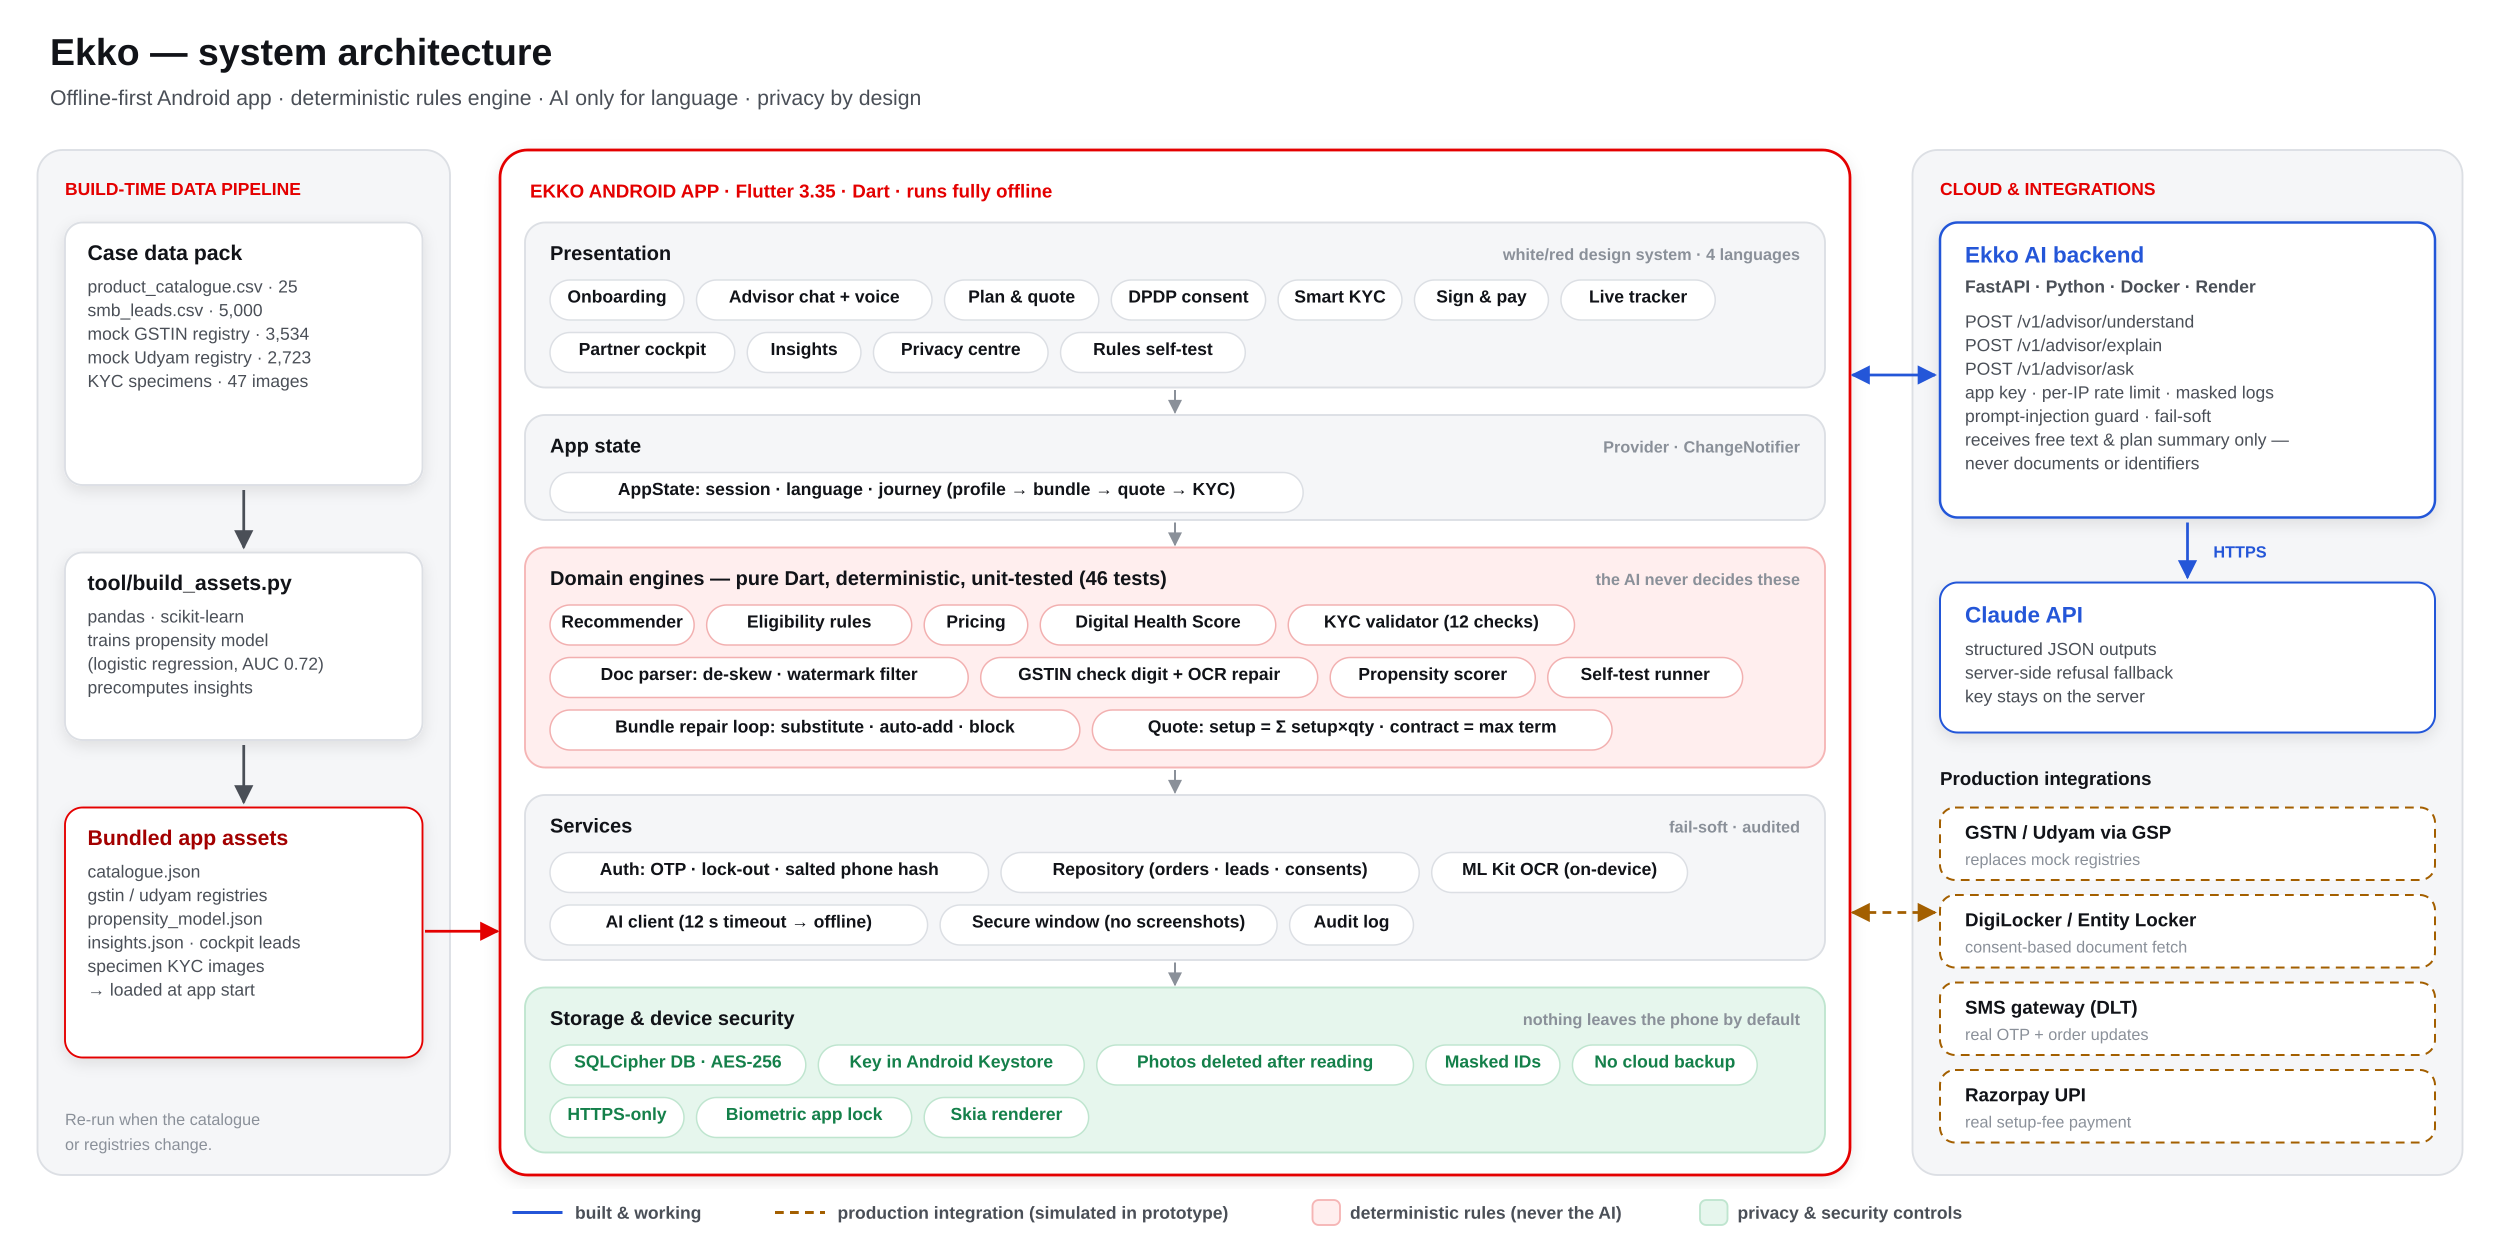
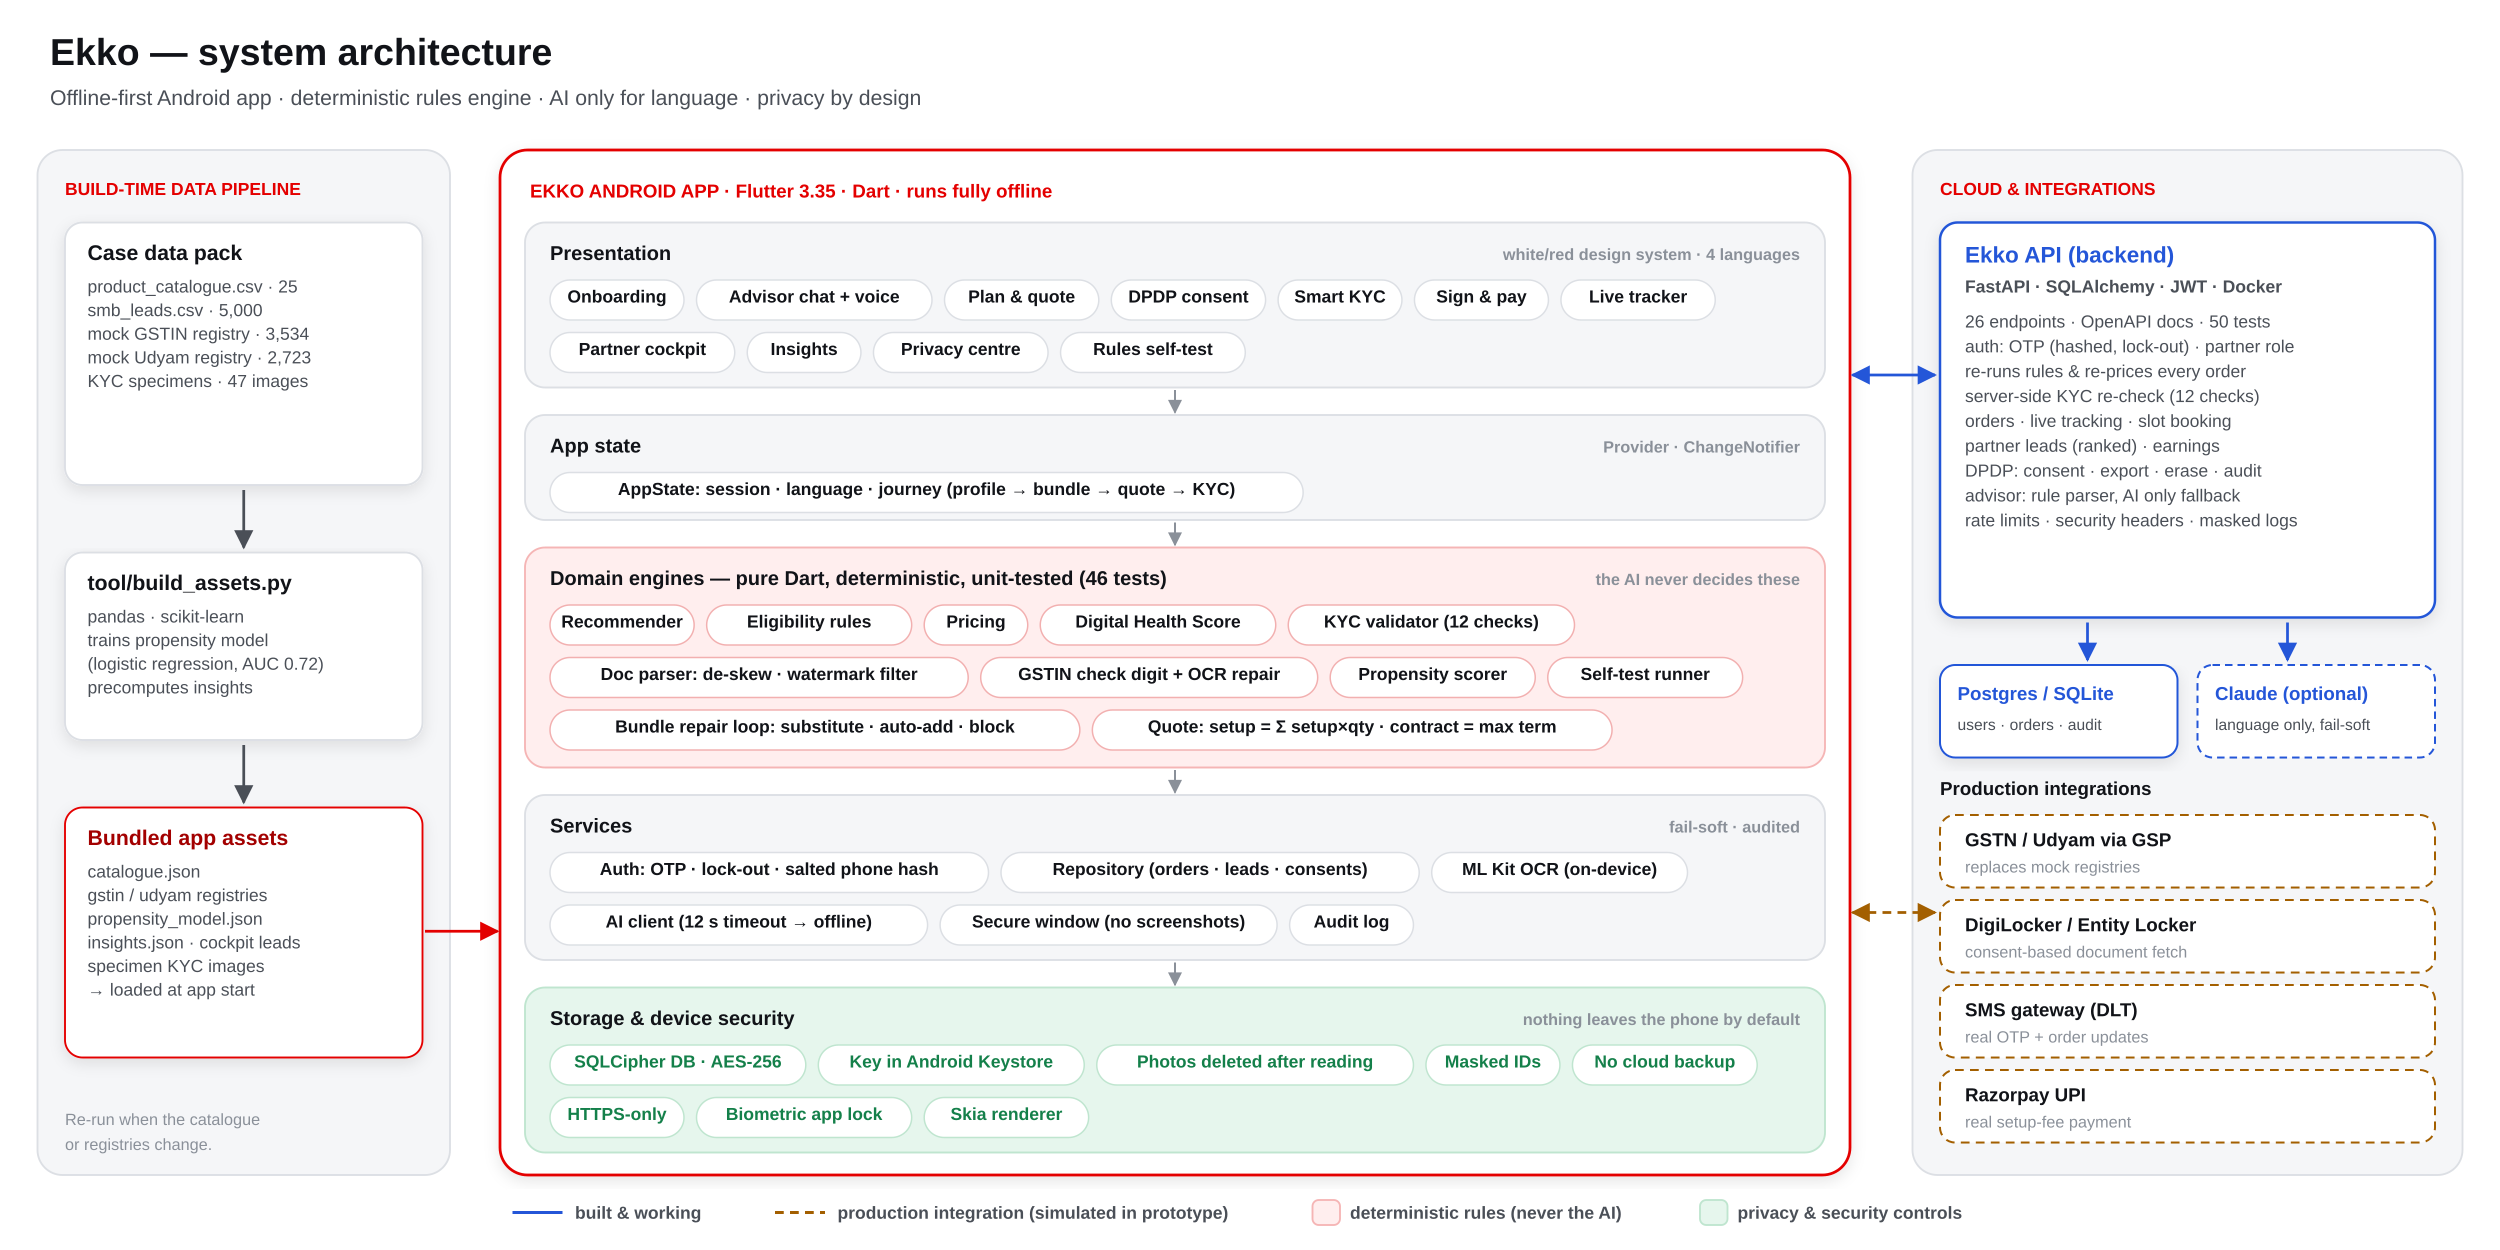
<svg xmlns="http://www.w3.org/2000/svg" width="2000" height="1000" viewBox="0 0 2000 1000">
  <defs>
+     <marker id="ah2456D8" viewBox="0 0 10 10" refX="9" refY="5" markerWidth="7" markerHeight="7" orient="auto">
+       <path d="M0,0 L10,5 L0,10 z" fill="#2456D8" />
+     </marker>
+     <marker id="as2456D8" viewBox="0 0 10 10" refX="1" refY="5" markerWidth="7" markerHeight="7" orient="auto">
+       <path d="M10,0 L0,5 L10,10 z" fill="#2456D8" />
+     </marker>
    <marker id="ahE40000" viewBox="0 0 10 10" refX="9" refY="5" markerWidth="7" markerHeight="7" orient="auto">
      <path d="M0,0 L10,5 L0,10 z" fill="#E40000" />
    </marker>
    <marker id="asE40000" viewBox="0 0 10 10" refX="1" refY="5" markerWidth="7" markerHeight="7" orient="auto">
      <path d="M10,0 L0,5 L10,10 z" fill="#E40000" />
    </marker>
+     <marker id="ah8A9099" viewBox="0 0 10 10" refX="9" refY="5" markerWidth="7" markerHeight="7" orient="auto">
+       <path d="M0,0 L10,5 L0,10 z" fill="#8A9099" />
+     </marker>
+     <marker id="as8A9099" viewBox="0 0 10 10" refX="1" refY="5" markerWidth="7" markerHeight="7" orient="auto">
+       <path d="M10,0 L0,5 L10,10 z" fill="#8A9099" />
+     </marker>
    <marker id="ahA35F00" viewBox="0 0 10 10" refX="9" refY="5" markerWidth="7" markerHeight="7" orient="auto">
      <path d="M0,0 L10,5 L0,10 z" fill="#A35F00" />
    </marker>
    <marker id="asA35F00" viewBox="0 0 10 10" refX="1" refY="5" markerWidth="7" markerHeight="7" orient="auto">
      <path d="M10,0 L0,5 L10,10 z" fill="#A35F00" />
    </marker>
-     <marker id="ah2456D8" viewBox="0 0 10 10" refX="9" refY="5" markerWidth="7" markerHeight="7" orient="auto">
-       <path d="M0,0 L10,5 L0,10 z" fill="#2456D8" />
-     </marker>
-     <marker id="as2456D8" viewBox="0 0 10 10" refX="1" refY="5" markerWidth="7" markerHeight="7" orient="auto">
-       <path d="M10,0 L0,5 L10,10 z" fill="#2456D8" />
-     </marker>
    <marker id="ah4A4F57" viewBox="0 0 10 10" refX="9" refY="5" markerWidth="7" markerHeight="7" orient="auto">
      <path d="M0,0 L10,5 L0,10 z" fill="#4A4F57" />
    </marker>
    <marker id="as4A4F57" viewBox="0 0 10 10" refX="1" refY="5" markerWidth="7" markerHeight="7" orient="auto">
      <path d="M10,0 L0,5 L10,10 z" fill="#4A4F57" />
    </marker>
    <marker id="ah14804A" viewBox="0 0 10 10" refX="9" refY="5" markerWidth="7" markerHeight="7" orient="auto">
      <path d="M0,0 L10,5 L0,10 z" fill="#14804A" />
    </marker>
    <marker id="as14804A" viewBox="0 0 10 10" refX="1" refY="5" markerWidth="7" markerHeight="7" orient="auto">
      <path d="M10,0 L0,5 L10,10 z" fill="#14804A" />
-     </marker>
-     <marker id="ah8A9099" viewBox="0 0 10 10" refX="9" refY="5" markerWidth="7" markerHeight="7" orient="auto">
-       <path d="M0,0 L10,5 L0,10 z" fill="#8A9099" />
-     </marker>
-     <marker id="as8A9099" viewBox="0 0 10 10" refX="1" refY="5" markerWidth="7" markerHeight="7" orient="auto">
-       <path d="M10,0 L0,5 L10,10 z" fill="#8A9099" />
    </marker>
    <filter id="sh" x="-5%" y="-5%" width="110%" height="120%">
      <feDropShadow dx="0" dy="4" stdDeviation="6" flood-color="#0F1115" flood-opacity="0.10" />
    </filter>
  </defs>
  <rect width="100%" height="100%" fill="#FFFFFF" />
  <text x="40" y="52" font-family="Segoe UI, Arial, sans-serif" font-size="30" font-weight="800" fill="#111318" text-anchor="start">Ekko — system architecture</text>
  <text x="40" y="84" font-family="Segoe UI, Arial, sans-serif" font-size="17" font-weight="500" fill="#4A4F57" text-anchor="start">Offline-first Android app · deterministic rules engine · AI only for language · privacy by design</text>
  <rect x="30" y="120" width="330" height="820" rx="20" fill="#F5F6F8" stroke="#DCDFE4" stroke-width="1.5" />
  <text x="52" y="156" font-family="Segoe UI, Arial, sans-serif" font-size="14" font-weight="800" fill="#E40000" text-anchor="start">BUILD-TIME DATA PIPELINE</text>
  <rect x="52" y="178" width="286" height="210" rx="14" fill="#FFFFFF" stroke="#DCDFE4" stroke-width="1.5" filter="url(#sh)" />
  <text x="70" y="208" font-family="Segoe UI, Arial, sans-serif" font-size="17" font-weight="700" fill="#111318" text-anchor="start">Case data pack</text>
  <text x="70" y="234.0" font-family="Segoe UI, Arial, sans-serif" font-size="14" font-weight="500" fill="#4A4F57" text-anchor="start">product_catalogue.csv · 25</text>
  <text x="70" y="252.9" font-family="Segoe UI, Arial, sans-serif" font-size="14" font-weight="500" fill="#4A4F57" text-anchor="start">smb_leads.csv · 5,000</text>
  <text x="70" y="271.8" font-family="Segoe UI, Arial, sans-serif" font-size="14" font-weight="500" fill="#4A4F57" text-anchor="start">mock GSTIN registry · 3,534</text>
  <text x="70" y="290.7" font-family="Segoe UI, Arial, sans-serif" font-size="14" font-weight="500" fill="#4A4F57" text-anchor="start">mock Udyam registry · 2,723</text>
  <text x="70" y="309.6" font-family="Segoe UI, Arial, sans-serif" font-size="14" font-weight="500" fill="#4A4F57" text-anchor="start">KYC specimens · 47 images</text>
  <line x1="195" y1="392" x2="195" y2="438" stroke="#4A4F57" stroke-width="2.2" marker-end="url(#ah4A4F57)" />
  <rect x="52" y="442" width="286" height="150" rx="14" fill="#FFFFFF" stroke="#DCDFE4" stroke-width="1.5" filter="url(#sh)" />
  <text x="70" y="472" font-family="Segoe UI, Arial, sans-serif" font-size="17" font-weight="700" fill="#111318" text-anchor="start">tool/build_assets.py</text>
  <text x="70" y="498.0" font-family="Segoe UI, Arial, sans-serif" font-size="14" font-weight="500" fill="#4A4F57" text-anchor="start">pandas · scikit-learn</text>
  <text x="70" y="516.9" font-family="Segoe UI, Arial, sans-serif" font-size="14" font-weight="500" fill="#4A4F57" text-anchor="start">trains propensity model</text>
  <text x="70" y="535.8" font-family="Segoe UI, Arial, sans-serif" font-size="14" font-weight="500" fill="#4A4F57" text-anchor="start">(logistic regression, AUC 0.72)</text>
  <text x="70" y="554.7" font-family="Segoe UI, Arial, sans-serif" font-size="14" font-weight="500" fill="#4A4F57" text-anchor="start">precomputes insights</text>
  <line x1="195" y1="596" x2="195" y2="642" stroke="#4A4F57" stroke-width="2.2" marker-end="url(#ah4A4F57)" />
  <rect x="52" y="646" width="286" height="200" rx="14" fill="#FFFFFF" stroke="#E40000" stroke-width="1.5" filter="url(#sh)" />
  <text x="70" y="676" font-family="Segoe UI, Arial, sans-serif" font-size="17" font-weight="700" fill="#A30000" text-anchor="start">Bundled app assets</text>
  <text x="70" y="702.0" font-family="Segoe UI, Arial, sans-serif" font-size="14" font-weight="500" fill="#4A4F57" text-anchor="start">catalogue.json</text>
  <text x="70" y="720.9" font-family="Segoe UI, Arial, sans-serif" font-size="14" font-weight="500" fill="#4A4F57" text-anchor="start">gstin / udyam registries</text>
  <text x="70" y="739.8" font-family="Segoe UI, Arial, sans-serif" font-size="14" font-weight="500" fill="#4A4F57" text-anchor="start">propensity_model.json</text>
  <text x="70" y="758.7" font-family="Segoe UI, Arial, sans-serif" font-size="14" font-weight="500" fill="#4A4F57" text-anchor="start">insights.json · cockpit leads</text>
  <text x="70" y="777.6" font-family="Segoe UI, Arial, sans-serif" font-size="14" font-weight="500" fill="#4A4F57" text-anchor="start">specimen KYC images</text>
  <text x="70" y="796.5" font-family="Segoe UI, Arial, sans-serif" font-size="14" font-weight="500" fill="#4A4F57" text-anchor="start">→ loaded at app start</text>
  <line x1="340" y1="745" x2="398" y2="745" stroke="#E40000" stroke-width="2.2" marker-end="url(#ahE40000)" />
  <text x="52" y="900" font-family="Segoe UI, Arial, sans-serif" font-size="13" font-weight="500" fill="#8A9099" text-anchor="start">Re-run when the catalogue</text>
  <text x="52" y="920" font-family="Segoe UI, Arial, sans-serif" font-size="13" font-weight="500" fill="#8A9099" text-anchor="start">or registries change.</text>
  <rect x="400" y="120" width="1080" height="820" rx="22" fill="#FFFFFF" stroke="#E40000" stroke-width="2.2" filter="url(#sh)" />
  <text x="424" y="158" font-family="Segoe UI, Arial, sans-serif" font-size="15" font-weight="800" fill="#E40000" text-anchor="start">EKKO ANDROID APP  ·  Flutter 3.35 · Dart · runs fully offline</text>
  <rect x="420" y="178" width="1040" height="132" rx="16" fill="#F5F6F8" stroke="#DCDFE4" stroke-width="1.5" />
  <text x="440" y="208" font-family="Segoe UI, Arial, sans-serif" font-size="16" font-weight="800" fill="#111318" text-anchor="start">Presentation</text>
  <text x="1440" y="208" font-family="Segoe UI, Arial, sans-serif" font-size="13" font-weight="600" fill="#8A9099" text-anchor="end">white/red design system · 4 languages</text>
  <rect x="440" y="224" width="107.2" height="32" rx="16.0" fill="#FFFFFF" stroke="#DCDFE4" stroke-width="1.2" />
  <text x="493.6" y="242" font-family="Segoe UI, Arial, sans-serif" font-size="14" font-weight="600" fill="#111318" text-anchor="middle">Onboarding</text>
  <rect x="557.2" y="224" width="188.4" height="32" rx="16.0" fill="#FFFFFF" stroke="#DCDFE4" stroke-width="1.2" />
  <text x="651.4" y="242" font-family="Segoe UI, Arial, sans-serif" font-size="14" font-weight="600" fill="#111318" text-anchor="middle">Advisor chat + voice</text>
  <rect x="755.6" y="224" width="123.44" height="32" rx="16.0" fill="#FFFFFF" stroke="#DCDFE4" stroke-width="1.2" />
  <text x="817.32" y="242" font-family="Segoe UI, Arial, sans-serif" font-size="14" font-weight="600" fill="#111318" text-anchor="middle">Plan &amp; quote</text>
  <rect x="889.04" y="224" width="123.44" height="32" rx="16.0" fill="#FFFFFF" stroke="#DCDFE4" stroke-width="1.2" />
  <text x="950.76" y="242" font-family="Segoe UI, Arial, sans-serif" font-size="14" font-weight="600" fill="#111318" text-anchor="middle">DPDP consent</text>
  <rect x="1022.48" y="224" width="99.08" height="32" rx="16.0" fill="#FFFFFF" stroke="#DCDFE4" stroke-width="1.2" />
  <text x="1072.02" y="242" font-family="Segoe UI, Arial, sans-serif" font-size="14" font-weight="600" fill="#111318" text-anchor="middle">Smart KYC</text>
  <rect x="1131.56" y="224" width="107.2" height="32" rx="16.0" fill="#FFFFFF" stroke="#DCDFE4" stroke-width="1.2" />
  <text x="1185.16" y="242" font-family="Segoe UI, Arial, sans-serif" font-size="14" font-weight="600" fill="#111318" text-anchor="middle">Sign &amp; pay</text>
  <rect x="1248.76" y="224" width="123.44" height="32" rx="16.0" fill="#FFFFFF" stroke="#DCDFE4" stroke-width="1.2" />
  <text x="1310.48" y="242" font-family="Segoe UI, Arial, sans-serif" font-size="14" font-weight="600" fill="#111318" text-anchor="middle">Live tracker</text>
  <rect x="440" y="266" width="147.8" height="32" rx="16.0" fill="#FFFFFF" stroke="#DCDFE4" stroke-width="1.2" />
  <text x="513.9" y="284" font-family="Segoe UI, Arial, sans-serif" font-size="14" font-weight="600" fill="#111318" text-anchor="middle">Partner cockpit</text>
  <rect x="597.8" y="266" width="90.96" height="32" rx="16.0" fill="#FFFFFF" stroke="#DCDFE4" stroke-width="1.2" />
  <text x="643.28" y="284" font-family="Segoe UI, Arial, sans-serif" font-size="14" font-weight="600" fill="#111318" text-anchor="middle">Insights</text>
  <rect x="698.76" y="266" width="139.68" height="32" rx="16.0" fill="#FFFFFF" stroke="#DCDFE4" stroke-width="1.2" />
  <text x="768.6" y="284" font-family="Segoe UI, Arial, sans-serif" font-size="14" font-weight="600" fill="#111318" text-anchor="middle">Privacy centre</text>
  <rect x="848.44" y="266" width="147.8" height="32" rx="16.0" fill="#FFFFFF" stroke="#DCDFE4" stroke-width="1.2" />
  <text x="922.34" y="284" font-family="Segoe UI, Arial, sans-serif" font-size="14" font-weight="600" fill="#111318" text-anchor="middle">Rules self-test</text>
  <line x1="940.0" y1="312" x2="940.0" y2="330" stroke="#8A9099" stroke-width="1.6" marker-end="url(#ah8A9099)" />
  <rect x="420" y="332" width="1040" height="84" rx="16" fill="#F5F6F8" stroke="#DCDFE4" stroke-width="1.5" />
  <text x="440" y="362" font-family="Segoe UI, Arial, sans-serif" font-size="16" font-weight="800" fill="#111318" text-anchor="start">App state</text>
  <text x="1440" y="362" font-family="Segoe UI, Arial, sans-serif" font-size="13" font-weight="600" fill="#8A9099" text-anchor="end">Provider · ChangeNotifier</text>
  <rect x="440" y="378" width="602.52" height="32" rx="16.0" fill="#FFFFFF" stroke="#DCDFE4" stroke-width="1.2" />
  <text x="741.26" y="396" font-family="Segoe UI, Arial, sans-serif" font-size="14" font-weight="600" fill="#111318" text-anchor="middle">AppState: session · language · journey (profile → bundle → quote → KYC)</text>
  <line x1="940.0" y1="418" x2="940.0" y2="436" stroke="#8A9099" stroke-width="1.6" marker-end="url(#ah8A9099)" />
  <rect x="420" y="438" width="1040" height="176" rx="16" fill="#FFEEEE" stroke="#F5B5B5" stroke-width="1.5" />
  <text x="440" y="468" font-family="Segoe UI, Arial, sans-serif" font-size="16" font-weight="800" fill="#111318" text-anchor="start">Domain engines — pure Dart, deterministic, unit-tested (46 tests)</text>
  <text x="1440" y="468" font-family="Segoe UI, Arial, sans-serif" font-size="13" font-weight="600" fill="#8A9099" text-anchor="end">the AI never decides these</text>
  <rect x="440" y="484" width="115.32" height="32" rx="16.0" fill="#FFFFFF" stroke="#F2B0B0" stroke-width="1.2" />
  <text x="497.66" y="502" font-family="Segoe UI, Arial, sans-serif" font-size="14" font-weight="600" fill="#111318" text-anchor="middle">Recommender</text>
  <rect x="565.32" y="484" width="164.04" height="32" rx="16.0" fill="#FFFFFF" stroke="#F2B0B0" stroke-width="1.2" />
  <text x="647.34" y="502" font-family="Segoe UI, Arial, sans-serif" font-size="14" font-weight="600" fill="#111318" text-anchor="middle">Eligibility rules</text>
  <rect x="739.36" y="484" width="82.84" height="32" rx="16.0" fill="#FFFFFF" stroke="#F2B0B0" stroke-width="1.2" />
  <text x="780.78" y="502" font-family="Segoe UI, Arial, sans-serif" font-size="14" font-weight="600" fill="#111318" text-anchor="middle">Pricing</text>
  <rect x="832.2" y="484" width="188.4" height="32" rx="16.0" fill="#FFFFFF" stroke="#F2B0B0" stroke-width="1.2" />
  <text x="926.4" y="502" font-family="Segoe UI, Arial, sans-serif" font-size="14" font-weight="600" fill="#111318" text-anchor="middle">Digital Health Score</text>
  <rect x="1030.6" y="484" width="229.0" height="32" rx="16.0" fill="#FFFFFF" stroke="#F2B0B0" stroke-width="1.2" />
  <text x="1145.1" y="502" font-family="Segoe UI, Arial, sans-serif" font-size="14" font-weight="600" fill="#111318" text-anchor="middle">KYC validator (12 checks)</text>
  <rect x="440" y="526" width="334.56" height="32" rx="16.0" fill="#FFFFFF" stroke="#F2B0B0" stroke-width="1.2" />
  <text x="607.28" y="544" font-family="Segoe UI, Arial, sans-serif" font-size="14" font-weight="600" fill="#111318" text-anchor="middle">Doc parser: de-skew · watermark filter</text>
  <rect x="784.56" y="526" width="269.6" height="32" rx="16.0" fill="#FFFFFF" stroke="#F2B0B0" stroke-width="1.2" />
  <text x="919.36" y="544" font-family="Segoe UI, Arial, sans-serif" font-size="14" font-weight="600" fill="#111318" text-anchor="middle">GSTIN check digit + OCR repair</text>
  <rect x="1064.16" y="526" width="164.04" height="32" rx="16.0" fill="#FFFFFF" stroke="#F2B0B0" stroke-width="1.2" />
  <text x="1146.18" y="544" font-family="Segoe UI, Arial, sans-serif" font-size="14" font-weight="600" fill="#111318" text-anchor="middle">Propensity scorer</text>
  <rect x="1238.2" y="526" width="155.92" height="32" rx="16.0" fill="#FFFFFF" stroke="#F2B0B0" stroke-width="1.2" />
  <text x="1316.16" y="544" font-family="Segoe UI, Arial, sans-serif" font-size="14" font-weight="600" fill="#111318" text-anchor="middle">Self-test runner</text>
  <rect x="440" y="568" width="423.88" height="32" rx="16.0" fill="#FFFFFF" stroke="#F2B0B0" stroke-width="1.2" />
  <text x="651.94" y="586" font-family="Segoe UI, Arial, sans-serif" font-size="14" font-weight="600" fill="#111318" text-anchor="middle">Bundle repair loop: substitute · auto-add · block</text>
  <rect x="873.88" y="568" width="415.76" height="32" rx="16.0" fill="#FFFFFF" stroke="#F2B0B0" stroke-width="1.2" />
  <text x="1081.76" y="586" font-family="Segoe UI, Arial, sans-serif" font-size="14" font-weight="600" fill="#111318" text-anchor="middle">Quote: setup = Σ setup×qty · contract = max term</text>
  <line x1="940.0" y1="616" x2="940.0" y2="634" stroke="#8A9099" stroke-width="1.6" marker-end="url(#ah8A9099)" />
  <rect x="420" y="636" width="1040" height="132" rx="16" fill="#F5F6F8" stroke="#DCDFE4" stroke-width="1.5" />
  <text x="440" y="666" font-family="Segoe UI, Arial, sans-serif" font-size="16" font-weight="800" fill="#111318" text-anchor="start">Services</text>
  <text x="1440" y="666" font-family="Segoe UI, Arial, sans-serif" font-size="13" font-weight="600" fill="#8A9099" text-anchor="end">fail-soft · audited</text>
  <rect x="440" y="682" width="350.8" height="32" rx="16.0" fill="#FFFFFF" stroke="#DCDFE4" stroke-width="1.2" />
  <text x="615.4" y="700" font-family="Segoe UI, Arial, sans-serif" font-size="14" font-weight="600" fill="#111318" text-anchor="middle">Auth: OTP · lock-out · salted phone hash</text>
  <rect x="800.8" y="682" width="334.56" height="32" rx="16.0" fill="#FFFFFF" stroke="#DCDFE4" stroke-width="1.2" />
  <text x="968.08" y="700" font-family="Segoe UI, Arial, sans-serif" font-size="14" font-weight="600" fill="#111318" text-anchor="middle">Repository (orders · leads · consents)</text>
  <rect x="1145.36" y="682" width="204.64" height="32" rx="16.0" fill="#FFFFFF" stroke="#DCDFE4" stroke-width="1.2" />
  <text x="1247.68" y="700" font-family="Segoe UI, Arial, sans-serif" font-size="14" font-weight="600" fill="#111318" text-anchor="middle">ML Kit OCR (on-device)</text>
  <rect x="440" y="724" width="302.08" height="32" rx="16.0" fill="#FFFFFF" stroke="#DCDFE4" stroke-width="1.2" />
  <text x="591.04" y="742" font-family="Segoe UI, Arial, sans-serif" font-size="14" font-weight="600" fill="#111318" text-anchor="middle">AI client (12 s timeout → offline)</text>
  <rect x="752.08" y="724" width="269.6" height="32" rx="16.0" fill="#FFFFFF" stroke="#DCDFE4" stroke-width="1.2" />
  <text x="886.88" y="742" font-family="Segoe UI, Arial, sans-serif" font-size="14" font-weight="600" fill="#111318" text-anchor="middle">Secure window (no screenshots)</text>
  <rect x="1031.68" y="724" width="99.08" height="32" rx="16.0" fill="#FFFFFF" stroke="#DCDFE4" stroke-width="1.2" />
  <text x="1081.22" y="742" font-family="Segoe UI, Arial, sans-serif" font-size="14" font-weight="600" fill="#111318" text-anchor="middle">Audit log</text>
  <line x1="940.0" y1="770" x2="940.0" y2="788" stroke="#8A9099" stroke-width="1.6" marker-end="url(#ah8A9099)" />
  <rect x="420" y="790" width="1040" height="132" rx="16" fill="#E6F6ED" stroke="#BFE5CF" stroke-width="1.5" />
  <text x="440" y="820" font-family="Segoe UI, Arial, sans-serif" font-size="16" font-weight="800" fill="#111318" text-anchor="start">Storage &amp; device security</text>
  <text x="1440" y="820" font-family="Segoe UI, Arial, sans-serif" font-size="13" font-weight="600" fill="#8A9099" text-anchor="end">nothing leaves the phone by default</text>
  <rect x="440" y="836" width="204.64" height="32" rx="16.0" fill="#FFFFFF" stroke="#BFE5CF" stroke-width="1.2" />
  <text x="542.32" y="854" font-family="Segoe UI, Arial, sans-serif" font-size="14" font-weight="600" fill="#14804A" text-anchor="middle">SQLCipher DB · AES-256</text>
  <rect x="654.64" y="836" width="212.76" height="32" rx="16.0" fill="#FFFFFF" stroke="#BFE5CF" stroke-width="1.2" />
  <text x="761.02" y="854" font-family="Segoe UI, Arial, sans-serif" font-size="14" font-weight="600" fill="#14804A" text-anchor="middle">Key in Android Keystore</text>
  <rect x="877.4" y="836" width="253.36" height="32" rx="16.0" fill="#FFFFFF" stroke="#BFE5CF" stroke-width="1.2" />
  <text x="1004.08" y="854" font-family="Segoe UI, Arial, sans-serif" font-size="14" font-weight="600" fill="#14804A" text-anchor="middle">Photos deleted after reading</text>
  <rect x="1140.76" y="836" width="107.2" height="32" rx="16.0" fill="#FFFFFF" stroke="#BFE5CF" stroke-width="1.2" />
  <text x="1194.36" y="854" font-family="Segoe UI, Arial, sans-serif" font-size="14" font-weight="600" fill="#14804A" text-anchor="middle">Masked IDs</text>
  <rect x="1257.96" y="836" width="147.8" height="32" rx="16.0" fill="#FFFFFF" stroke="#BFE5CF" stroke-width="1.2" />
  <text x="1331.86" y="854" font-family="Segoe UI, Arial, sans-serif" font-size="14" font-weight="600" fill="#14804A" text-anchor="middle">No cloud backup</text>
  <rect x="440" y="878" width="107.2" height="32" rx="16.0" fill="#FFFFFF" stroke="#BFE5CF" stroke-width="1.2" />
  <text x="493.6" y="896" font-family="Segoe UI, Arial, sans-serif" font-size="14" font-weight="600" fill="#14804A" text-anchor="middle">HTTPS-only</text>
  <rect x="557.2" y="878" width="172.16" height="32" rx="16.0" fill="#FFFFFF" stroke="#BFE5CF" stroke-width="1.2" />
  <text x="643.28" y="896" font-family="Segoe UI, Arial, sans-serif" font-size="14" font-weight="600" fill="#14804A" text-anchor="middle">Biometric app lock</text>
  <rect x="739.36" y="878" width="131.56" height="32" rx="16.0" fill="#FFFFFF" stroke="#BFE5CF" stroke-width="1.2" />
  <text x="805.14" y="896" font-family="Segoe UI, Arial, sans-serif" font-size="14" font-weight="600" fill="#14804A" text-anchor="middle">Skia renderer</text>
  <rect x="1530" y="120" width="440" height="820" rx="20" fill="#F5F6F8" stroke="#DCDFE4" stroke-width="1.5" />
  <text x="1552" y="156" font-family="Segoe UI, Arial, sans-serif" font-size="14" font-weight="800" fill="#E40000" text-anchor="start">CLOUD &amp; INTEGRATIONS</text>
-   <rect x="1552" y="178" width="396" height="236" rx="14" fill="#FFFFFF" stroke="#2456D8" stroke-width="2" filter="url(#sh)" />
-   <text x="1572" y="210" font-family="Segoe UI, Arial, sans-serif" font-size="18" font-weight="800" fill="#2456D8" text-anchor="start">Ekko AI backend</text>
-   <text x="1572" y="234" font-family="Segoe UI, Arial, sans-serif" font-size="14" font-weight="600" fill="#4A4F57" text-anchor="start">FastAPI · Python · Docker · Render</text>
-   <text x="1572" y="262.0" font-family="Segoe UI, Arial, sans-serif" font-size="14" font-weight="500" fill="#4A4F57" text-anchor="start">POST /v1/advisor/understand</text>
-   <text x="1572" y="280.9" font-family="Segoe UI, Arial, sans-serif" font-size="14" font-weight="500" fill="#4A4F57" text-anchor="start">POST /v1/advisor/explain</text>
-   <text x="1572" y="299.8" font-family="Segoe UI, Arial, sans-serif" font-size="14" font-weight="500" fill="#4A4F57" text-anchor="start">POST /v1/advisor/ask</text>
-   <text x="1572" y="318.7" font-family="Segoe UI, Arial, sans-serif" font-size="14" font-weight="500" fill="#4A4F57" text-anchor="start">app key · per-IP rate limit · masked logs</text>
-   <text x="1572" y="337.6" font-family="Segoe UI, Arial, sans-serif" font-size="14" font-weight="500" fill="#4A4F57" text-anchor="start">prompt-injection guard · fail-soft</text>
-   <text x="1572" y="356.5" font-family="Segoe UI, Arial, sans-serif" font-size="14" font-weight="500" fill="#4A4F57" text-anchor="start">receives free text &amp; plan summary only —</text>
-   <text x="1572" y="375.4" font-family="Segoe UI, Arial, sans-serif" font-size="14" font-weight="500" fill="#4A4F57" text-anchor="start">never documents or identifiers</text>
-   <line x1="1750" y1="418" x2="1750" y2="462" stroke="#2456D8" stroke-width="2.2" marker-end="url(#ah2456D8)" />
-   <text x="1792" y="446" font-family="Segoe UI, Arial, sans-serif" font-size="13" font-weight="600" fill="#2456D8" text-anchor="middle">HTTPS</text>
-   <rect x="1552" y="466" width="396" height="120" rx="14" fill="#FFFFFF" stroke="#2456D8" stroke-width="1.6" filter="url(#sh)" />
-   <text x="1572" y="498" font-family="Segoe UI, Arial, sans-serif" font-size="18" font-weight="800" fill="#2456D8" text-anchor="start">Claude API</text>
-   <text x="1572" y="524.0" font-family="Segoe UI, Arial, sans-serif" font-size="14" font-weight="500" fill="#4A4F57" text-anchor="start">structured JSON outputs</text>
-   <text x="1572" y="542.9" font-family="Segoe UI, Arial, sans-serif" font-size="14" font-weight="500" fill="#4A4F57" text-anchor="start">server-side refusal fallback</text>
-   <text x="1572" y="561.8" font-family="Segoe UI, Arial, sans-serif" font-size="14" font-weight="500" fill="#4A4F57" text-anchor="start">key stays on the server</text>
-   <text x="1552" y="628" font-family="Segoe UI, Arial, sans-serif" font-size="15" font-weight="800" fill="#111318" text-anchor="start">Production integrations</text>
-   <rect x="1552" y="646" width="396" height="58" rx="12" fill="#FFFFFF" stroke="#A35F00" stroke-width="1.6" stroke-dasharray="7 5" />
-   <text x="1572" y="671" font-family="Segoe UI, Arial, sans-serif" font-size="15" font-weight="700" fill="#111318" text-anchor="start">GSTN / Udyam via GSP</text>
-   <text x="1572" y="692" font-family="Segoe UI, Arial, sans-serif" font-size="13" font-weight="500" fill="#8A9099" text-anchor="start">replaces mock registries</text>
-   <rect x="1552" y="716" width="396" height="58" rx="12" fill="#FFFFFF" stroke="#A35F00" stroke-width="1.6" stroke-dasharray="7 5" />
-   <text x="1572" y="741" font-family="Segoe UI, Arial, sans-serif" font-size="15" font-weight="700" fill="#111318" text-anchor="start">DigiLocker / Entity Locker</text>
-   <text x="1572" y="762" font-family="Segoe UI, Arial, sans-serif" font-size="13" font-weight="500" fill="#8A9099" text-anchor="start">consent-based document fetch</text>
-   <rect x="1552" y="786" width="396" height="58" rx="12" fill="#FFFFFF" stroke="#A35F00" stroke-width="1.6" stroke-dasharray="7 5" />
-   <text x="1572" y="811" font-family="Segoe UI, Arial, sans-serif" font-size="15" font-weight="700" fill="#111318" text-anchor="start">SMS gateway (DLT)</text>
-   <text x="1572" y="832" font-family="Segoe UI, Arial, sans-serif" font-size="13" font-weight="500" fill="#8A9099" text-anchor="start">real OTP + order updates</text>
+   <rect x="1552" y="178" width="396" height="316" rx="14" fill="#FFFFFF" stroke="#2456D8" stroke-width="2" filter="url(#sh)" />
+   <text x="1572" y="210" font-family="Segoe UI, Arial, sans-serif" font-size="18" font-weight="800" fill="#2456D8" text-anchor="start">Ekko API (backend)</text>
+   <text x="1572" y="234" font-family="Segoe UI, Arial, sans-serif" font-size="14" font-weight="600" fill="#4A4F57" text-anchor="start">FastAPI · SQLAlchemy · JWT · Docker</text>
+   <text x="1572" y="262.0" font-family="Segoe UI, Arial, sans-serif" font-size="14" font-weight="500" fill="#4A4F57" text-anchor="start">26 endpoints · OpenAPI docs · 50 tests</text>
+   <text x="1572" y="281.88" font-family="Segoe UI, Arial, sans-serif" font-size="14" font-weight="500" fill="#4A4F57" text-anchor="start">auth: OTP (hashed, lock-out) · partner role</text>
+   <text x="1572" y="301.76" font-family="Segoe UI, Arial, sans-serif" font-size="14" font-weight="500" fill="#4A4F57" text-anchor="start">re-runs rules &amp; re-prices every order</text>
+   <text x="1572" y="321.64" font-family="Segoe UI, Arial, sans-serif" font-size="14" font-weight="500" fill="#4A4F57" text-anchor="start">server-side KYC re-check (12 checks)</text>
+   <text x="1572" y="341.52" font-family="Segoe UI, Arial, sans-serif" font-size="14" font-weight="500" fill="#4A4F57" text-anchor="start">orders · live tracking · slot booking</text>
+   <text x="1572" y="361.4" font-family="Segoe UI, Arial, sans-serif" font-size="14" font-weight="500" fill="#4A4F57" text-anchor="start">partner leads (ranked) · earnings</text>
+   <text x="1572" y="381.28" font-family="Segoe UI, Arial, sans-serif" font-size="14" font-weight="500" fill="#4A4F57" text-anchor="start">DPDP: consent · export · erase · audit</text>
+   <text x="1572" y="401.16" font-family="Segoe UI, Arial, sans-serif" font-size="14" font-weight="500" fill="#4A4F57" text-anchor="start">advisor: rule parser, AI only fallback</text>
+   <text x="1572" y="421.04" font-family="Segoe UI, Arial, sans-serif" font-size="14" font-weight="500" fill="#4A4F57" text-anchor="start">rate limits · security headers · masked logs</text>
+   <line x1="1670" y1="498" x2="1670" y2="528" stroke="#2456D8" stroke-width="2.2" marker-end="url(#ah2456D8)" />
+   <line x1="1830" y1="498" x2="1830" y2="528" stroke="#2456D8" stroke-width="2.2" marker-end="url(#ah2456D8)" />
+   <rect x="1552" y="532" width="190" height="74" rx="12" fill="#FFFFFF" stroke="#2456D8" stroke-width="1.6" filter="url(#sh)" />
+   <text x="1566" y="560" font-family="Segoe UI, Arial, sans-serif" font-size="15" font-weight="800" fill="#2456D8" text-anchor="start">Postgres / SQLite</text>
+   <text x="1566" y="584" font-family="Segoe UI, Arial, sans-serif" font-size="12.5" font-weight="500" fill="#4A4F57" text-anchor="start">users · orders · audit</text>
+   <rect x="1758" y="532" width="190" height="74" rx="12" fill="#FFFFFF" stroke="#2456D8" stroke-width="1.6" stroke-dasharray="6 4" />
+   <text x="1772" y="560" font-family="Segoe UI, Arial, sans-serif" font-size="15" font-weight="800" fill="#2456D8" text-anchor="start">Claude (optional)</text>
+   <text x="1772" y="584" font-family="Segoe UI, Arial, sans-serif" font-size="12.5" font-weight="500" fill="#4A4F57" text-anchor="start">language only, fail-soft</text>
+   <text x="1552" y="636" font-family="Segoe UI, Arial, sans-serif" font-size="15" font-weight="800" fill="#111318" text-anchor="start">Production integrations</text>
+   <rect x="1552" y="652" width="396" height="58" rx="12" fill="#FFFFFF" stroke="#A35F00" stroke-width="1.6" stroke-dasharray="7 5" />
+   <text x="1572" y="677" font-family="Segoe UI, Arial, sans-serif" font-size="15" font-weight="700" fill="#111318" text-anchor="start">GSTN / Udyam via GSP</text>
+   <text x="1572" y="698" font-family="Segoe UI, Arial, sans-serif" font-size="13" font-weight="500" fill="#8A9099" text-anchor="start">replaces mock registries</text>
+   <rect x="1552" y="720" width="396" height="58" rx="12" fill="#FFFFFF" stroke="#A35F00" stroke-width="1.6" stroke-dasharray="7 5" />
+   <text x="1572" y="745" font-family="Segoe UI, Arial, sans-serif" font-size="15" font-weight="700" fill="#111318" text-anchor="start">DigiLocker / Entity Locker</text>
+   <text x="1572" y="766" font-family="Segoe UI, Arial, sans-serif" font-size="13" font-weight="500" fill="#8A9099" text-anchor="start">consent-based document fetch</text>
+   <rect x="1552" y="788" width="396" height="58" rx="12" fill="#FFFFFF" stroke="#A35F00" stroke-width="1.6" stroke-dasharray="7 5" />
+   <text x="1572" y="813" font-family="Segoe UI, Arial, sans-serif" font-size="15" font-weight="700" fill="#111318" text-anchor="start">SMS gateway (DLT)</text>
+   <text x="1572" y="834" font-family="Segoe UI, Arial, sans-serif" font-size="13" font-weight="500" fill="#8A9099" text-anchor="start">real OTP + order updates</text>
  <rect x="1552" y="856" width="396" height="58" rx="12" fill="#FFFFFF" stroke="#A35F00" stroke-width="1.6" stroke-dasharray="7 5" />
  <text x="1572" y="881" font-family="Segoe UI, Arial, sans-serif" font-size="15" font-weight="700" fill="#111318" text-anchor="start">Razorpay UPI</text>
  <text x="1572" y="902" font-family="Segoe UI, Arial, sans-serif" font-size="13" font-weight="500" fill="#8A9099" text-anchor="start">real setup-fee payment</text>
  <line x1="1482" y1="300" x2="1548" y2="300" stroke="#2456D8" stroke-width="2.2" marker-end="url(#ah2456D8)" marker-start="url(#as2456D8)" />
  <line x1="1482" y1="730" x2="1548" y2="730" stroke="#A35F00" stroke-width="2.2" stroke-dasharray="7 5" marker-end="url(#ahA35F00)" marker-start="url(#asA35F00)" />
  <rect x="400" y="952" width="1570" height="36" rx="8" fill="#FFFFFF" stroke="#FFFFFF" stroke-width="1.5" />
  <line x1="410" y1="970" x2="450" y2="970" stroke="#2456D8" stroke-width="2.4" />
  <text x="460" y="975" font-family="Segoe UI, Arial, sans-serif" font-size="14" font-weight="600" fill="#4A4F57" text-anchor="start">built &amp; working</text>
  <line x1="620" y1="970" x2="660" y2="970" stroke="#A35F00" stroke-width="2.4" stroke-dasharray="7 5" />
  <text x="670" y="975" font-family="Segoe UI, Arial, sans-serif" font-size="14" font-weight="600" fill="#4A4F57" text-anchor="start">production integration (simulated in prototype)</text>
  <rect x="1050" y="960" width="22" height="20" rx="5" fill="#FFEEEE" stroke="#F5B5B5" stroke-width="1.5" />
  <text x="1080" y="975" font-family="Segoe UI, Arial, sans-serif" font-size="14" font-weight="600" fill="#4A4F57" text-anchor="start">deterministic rules (never the AI)</text>
  <rect x="1360" y="960" width="22" height="20" rx="5" fill="#E6F6ED" stroke="#BFE5CF" stroke-width="1.5" />
  <text x="1390" y="975" font-family="Segoe UI, Arial, sans-serif" font-size="14" font-weight="600" fill="#4A4F57" text-anchor="start">privacy &amp; security controls</text>
</svg>
